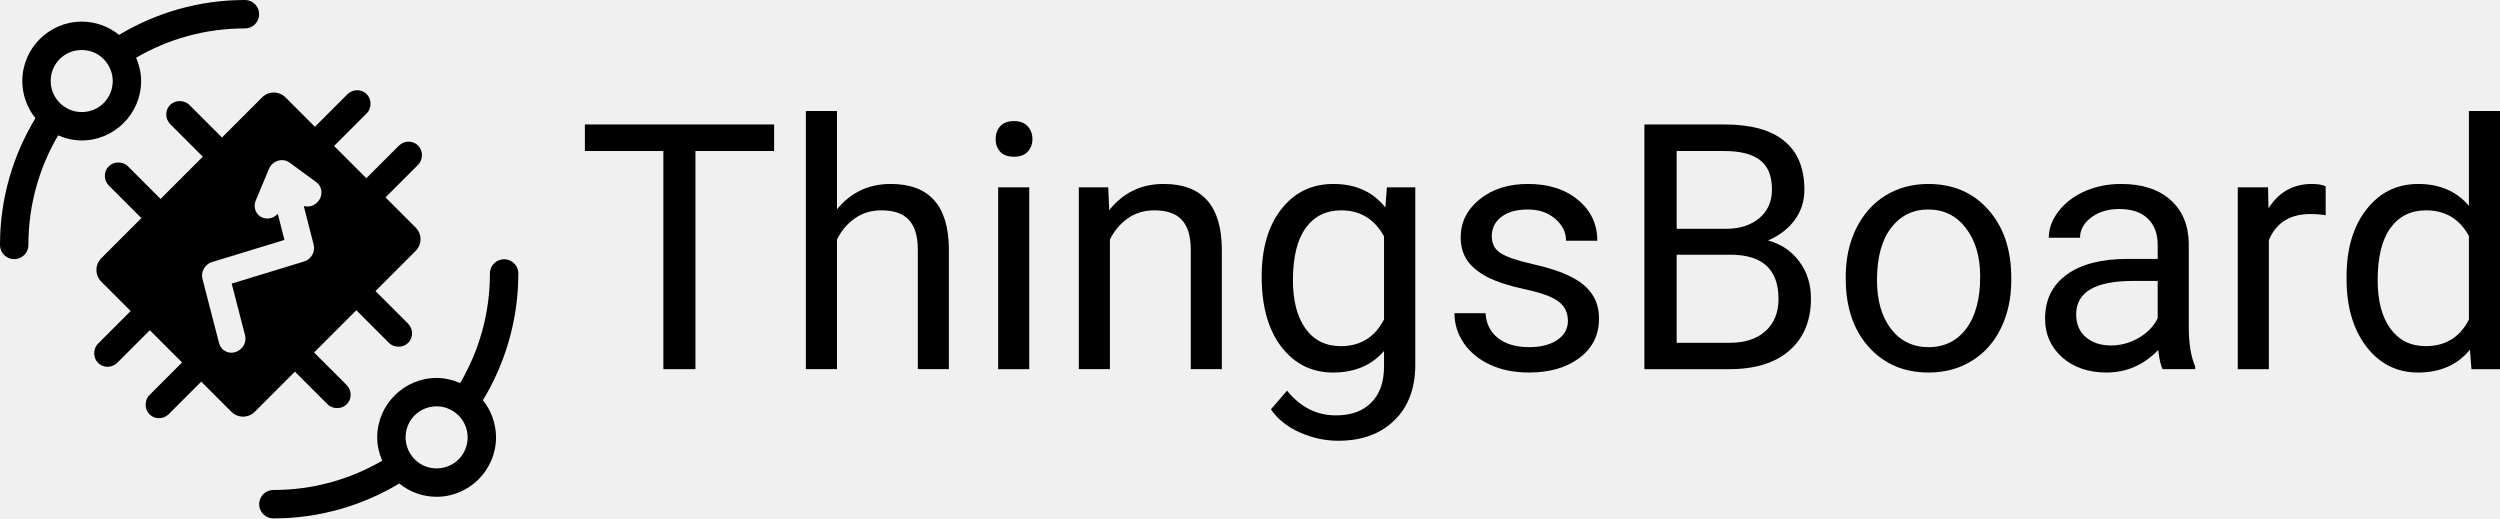
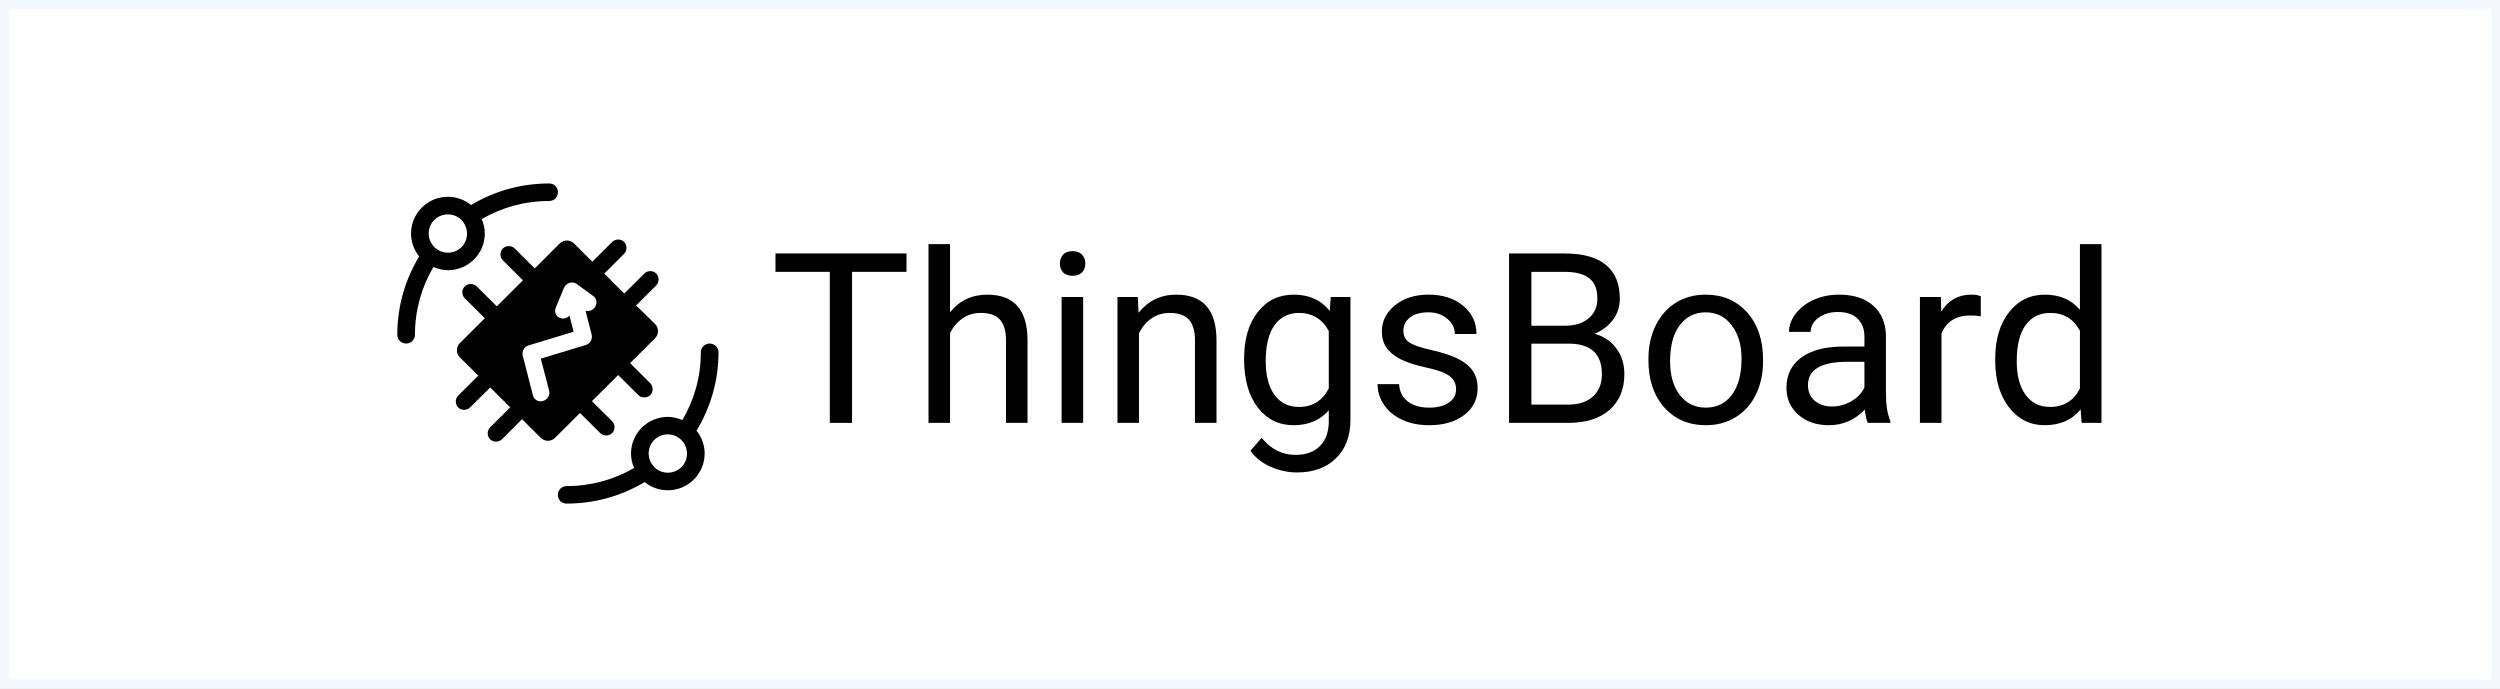
- <svg xmlns="http://www.w3.org/2000/svg" height="320" width="1543.4" version="1.1" viewBox="0 0 1543.427 320">
-   <g transform="translate(0 -732.36)">
-     <g stroke-width="28">
-       <g transform="matrix(-.66287 .69913 -.66371 -.70001 863.46 1410.6)">
-         <g transform="translate(2.5254 3.0305)" />
-         <g transform="translate(41.25 -30.543)" stroke-width="28" />
-       </g>
-       <g transform="matrix(.57657 .52719 -.57729 .52786 584.63 346.6)" />
-       <g transform="matrix(.66287 -.69913 .66371 .70001 -543.46 380.47)">
-         <g transform="translate(2.5254 3.0305)" />
-         <g transform="translate(41.25 -30.543)" stroke-width="28" />
-       </g>
-     </g>
-     <g transform="translate(0 732.36)" fill="#305680">
-       <g fill="#000">
-         <g transform="translate(-.000061238 -732.36)">
-           <path style="color-rendering:auto;text-decoration-color:#000000;color:#000000;isolation:auto;mix-blend-mode:normal;shape-rendering:auto;solid-color:#000000;block-progression:tb;text-decoration-line:none;text-decoration-style:solid;image-rendering:auto;white-space:normal;text-indent:0;text-transform:none" d="m151.13 732.36c-28.363 0-54.915 7.915-77.613 21.537-6.472-5.262-14.605-8.191-23.067-8.194a8.766 8.766 0 0 0 -0.004 0c-20.154 0.001-36.679 16.528-36.678 36.682a8.766 8.766 0 0 0 0 0.011c0.01 8.415 2.927 16.483 8.103 22.927-13.83 22.83-21.87 49.58-21.87 78.17a8.766 8.766 0 1 0 17.531 0c0-24.702 6.719-47.748 18.378-67.574 4.566 1.985 9.473 3.15 14.519 3.157a8.766 8.766 0 0 0 0.012 0c20.155 0.001 36.683-16.527 36.682-36.682a8.766 8.766 0 0 0 0 -0.004c-0.002-4.999-1.139-9.863-3.083-14.397 19.717-11.484 42.585-18.095 67.085-18.095a8.766 8.766 0 1 0 0 -17.531zm-100.69 30.88c5.913 0.002 11.191 2.512 14.836 7.077a8.766 8.766 0 0 0 0.183 0.215c2.671 3.38 4.133 7.553 4.134 11.863-0.002 10.677-8.468 19.144-19.144 19.148-4.37-0.008-8.601-1.509-12-4.255a8.766 8.766 0 0 0 -0.012 -0.009c-4.514-3.633-7.136-9.098-7.144-14.893 0.003-10.677 8.47-19.144 19.148-19.146z" />
-           <path style="color-rendering:auto;text-decoration-color:#000000;color:#000000;isolation:auto;mix-blend-mode:normal;shape-rendering:auto;solid-color:#000000;block-progression:tb;text-decoration-line:none;text-decoration-style:solid;image-rendering:auto;white-space:normal;text-indent:0;text-transform:none" d="m66.992 835.19c-1.492 1.558-2.366 3.71-2.258 6.071 0.096 2.045 0.913 4.02 2.337 5.518 6.805 6.856 20.223 20.223 20.223 20.223l11.844-11.83s-12.973-12.961-20.176-20.171c-1.604-1.633-3.75-2.314-6.012-2.324-2.358-0.011-4.467 0.954-5.959 2.512zm32.147 19.983-36.639 36.639c-3.975 3.976-3.975 10.421 0 14.397l18.156 18.156 31.753 31.753 30.478 30.478c3.976 3.976 10.422 3.976 14.398 0l24.791-24.791 37.914-37.914 36.639-36.639c3.975-3.976 3.975-10.422-0.001-14.398l-18.63-18.63-31.75-31.76-30.01-30c-3.976-3.975-10.421-3.975-14.397 0l-24.79 24.79-37.91 37.91zm37.911-37.91s-12.973-12.961-20.176-20.171c-1.604-1.633-3.75-2.314-6.012-2.324-4.717-0.023-8.434 3.862-8.217 8.583 0.096 2.045 0.913 4.02 2.337 5.518 6.805 6.856 20.223 20.223 20.223 20.223l11.844-11.83zm69.193 5.213s12.961-12.973 20.171-20.176c1.633-1.604 2.314-3.75 2.324-6.012 0.022-4.717-3.862-8.434-8.583-8.217-2.045 0.096-4.02 0.913-5.518 2.337-6.856 6.805-20.223 20.223-20.223 20.223l11.83 11.844zm31.753 31.753s12.961-12.973 20.171-20.176c1.633-1.604 2.314-3.75 2.324-6.012 0.022-4.717-3.862-8.434-8.583-8.217-2.045 0.096-4.02 0.913-5.518 2.337-6.856 6.805-20.223 20.223-20.223 20.223l11.83 11.844zm-18.009 69.667s12.973 12.961 20.178 20.169c1.604 1.632 3.75 2.314 6.012 2.324 4.717 0.022 8.434-3.861 8.217-8.583l-0.002 0.002c-0.096-2.045-0.914-4.021-2.338-5.519-6.805-6.856-20.222-20.222-20.222-20.222l-11.844 11.83zm-37.914 37.914s12.973 12.961 20.178 20.169c1.604 1.632 3.75 2.314 6.012 2.324 4.717 0.023 8.434-3.861 8.217-8.583h-0.002c-0.096-2.045-0.913-4.021-2.337-5.518-6.805-6.856-20.223-20.223-20.223-20.223l-11.844 11.83zm-69.667-5.687s-12.961 12.973-20.169 20.178c-1.632 1.604-2.314 3.75-2.324 6.012-0.023 4.717 3.861 8.434 8.583 8.217h-0.002c2.045-0.096 4.02-0.913 5.518-2.337 6.856-6.805 20.223-20.223 20.223-20.223l-11.82-11.84zm-31.743-31.74s-12.961 12.973-20.169 20.178c-1.632 1.604-2.314 3.75-2.324 6.012-0.023 4.717 3.861 8.434 8.583 8.217h-0.002c2.045-0.096 4.02-0.913 5.518-2.337 6.856-6.805 20.223-20.223 20.223-20.223l-11.829-11.85zm87.237-90.554c1.679-1.706 3.967-2.66 6.297-2.626 1.663 0.024 3.253 0.55 4.562 1.51l16.499 12.1c3.201 2.297 4.144 6.659 2.231 10.312-1.914 3.653-6.123 5.524-9.951 4.423l6.124 23.948c1.113 4.352-1.564 8.968-5.983 10.317l-44.642 13.631 8.246 31.883c1.173 4.37-1.502 9.044-5.955 10.407s-8.976-1.111-10.068-5.505l-10.282-39.769c-1.127-4.356 1.549-8.985 5.976-10.338l44.661-13.637-4.122-16.118c-2.763 3.064-7.234 3.808-10.586 1.762-3.353-2.047-4.614-6.29-2.986-10.047l8.117-19.454c0.433-1.038 1.067-1.989 1.862-2.797z" fill-rule="evenodd" />
-           <path style="color-rendering:auto;text-decoration-color:#000000;color:#000000;isolation:auto;mix-blend-mode:normal;shape-rendering:auto;solid-color:#000000;block-progression:tb;text-decoration-line:none;text-decoration-style:solid;image-rendering:auto;white-space:normal;text-indent:0;text-transform:none" d="m168.87 1052.4c28.363 0 54.915-7.915 77.614-21.538 6.472 5.262 14.605 8.192 23.067 8.194a8.766 8.766 0 0 0 0.004 0c20.155-0.001 36.68-16.528 36.679-36.682a8.766 8.766 0 0 0 0 -0.011c-0.01-8.415-2.927-16.484-8.103-22.927 13.825-22.82 21.866-49.572 21.866-78.162a8.766 8.766 0 1 0 -17.531 0c0 24.703-6.719 47.749-18.378 67.575-4.566-1.985-9.473-3.15-14.519-3.157a8.766 8.766 0 0 0 -0.012 0c-20.155-0.001-36.683 16.527-36.682 36.682 0.002 4.999 1.139 9.863 3.083 14.397-19.717 11.484-42.586 18.095-67.086 18.095a8.766 8.766 0 1 0 0 17.531zm100.69-30.875c-5.913 0-11.191-2.512-14.836-7.077a8.766 8.766 0 0 0 -0.183 -0.215c-2.671-3.38-4.133-7.553-4.134-11.863 0.002-10.677 8.468-19.144 19.144-19.148 4.37 0.008 8.601 1.509 12 4.255a8.766 8.766 0 0 0 0.012 0.009c4.514 3.633 7.136 9.098 7.144 14.893-0.003 10.677-8.47 19.145-19.148 19.146z" />
-         </g>
-         <path d="m477.92 93.229h-48.56v134.68h-19.818v-134.68h-48.456v-16.394h116.83v16.394z" />
-         <path d="m516.72 129.23q12.762-15.668 33.203-15.668 35.59 0 35.901 40.155v74.188h-19.196v-74.292q-0.104-12.14-5.603-17.95-5.396-5.811-16.913-5.811-9.338 0-16.394 4.981-7.056 4.981-10.999 13.074v79.999h-19.196v-159.38h19.196v60.699z" />
-         <path d="m635.43 227.91h-19.196v-112.27h19.196v112.27zm-20.76-142.05q0-4.669 2.801-7.886 2.905-3.217 8.508-3.217t8.508 3.217 2.905 7.886q0 4.669-2.905 7.782t-8.508 3.113-8.508-3.113q-2.801-3.113-2.801-7.782z" />
-         <path d="m684.19 115.64 0.623 14.111q12.866-16.187 33.618-16.187 35.59 0 35.901 40.155v74.188h-19.196v-74.292q-0.104-12.14-5.603-17.95-5.396-5.811-16.913-5.811-9.338 0-16.394 4.981-7.056 4.981-10.999 13.074v79.999h-19.196v-112.27h18.158z" />
-         <path d="m778.92 170.84q0-26.251 12.14-41.711 12.14-15.564 32.166-15.564 20.544 0 32.062 14.526l0.934-12.451h17.535v109.57q0 21.79-12.97 34.344-12.866 12.555-34.656 12.555-12.14 0-23.761-5.188t-17.743-14.215l9.961-11.517q12.347 15.253 30.194 15.253 14.008 0 21.79-7.886 7.886-7.886 7.886-22.205v-9.65q-11.517 13.281-31.439 13.281-19.714 0-31.958-15.875-12.14-15.875-12.14-43.268zm19.299 2.179q0 18.988 7.782 29.883 7.782 10.791 21.79 10.791 18.158 0 26.666-16.498v-51.257q-8.82-16.083-26.459-16.083-14.008 0-21.893 10.895-7.886 10.895-7.886 32.269z" />
-         <path d="m967.98 198.13q0-7.782-5.914-12.036-5.811-4.358-20.441-7.471-14.526-3.113-23.138-7.471-8.508-4.358-12.659-10.376-4.047-6.018-4.047-14.319 0-13.8 11.621-23.346 11.725-9.546 29.883-9.546 19.092 0 30.92 9.857 11.932 9.857 11.932 25.214h-19.299q0-7.886-6.744-13.593-6.641-5.707-16.809-5.707-10.48 0-16.394 4.565-5.914 4.565-5.914 11.932 0 6.952 5.499 10.48 5.499 3.528 19.818 6.744 14.423 3.217 23.346 7.678 8.923 4.462 13.177 10.791 4.358 6.226 4.358 15.253 0 15.045-12.036 24.176-12.036 9.027-31.232 9.027-13.489 0-23.865-4.773t-16.29-13.281q-5.811-8.612-5.811-18.573h19.196q0.519 9.65 7.678 15.356 7.263 5.603 19.092 5.603 10.895 0 17.432-4.358 6.641-4.462 6.641-11.829z" />
-         <path d="m1015.2 227.91v-151.07h49.39q24.591 0 36.938 10.168 12.451 10.168 12.451 30.09 0 10.583-6.018 18.781-6.018 8.093-16.394 12.555 12.244 3.424 19.299 13.074 7.159 9.546 7.159 22.827 0 20.337-13.178 31.958t-37.25 11.621h-52.399zm19.922-70.66v54.37h32.892q13.904 0 21.893-7.159 8.093-7.263 8.093-19.922 0-27.289-29.675-27.289h-33.203zm0-15.979h30.09q13.074 0 20.856-6.537 7.886-6.537 7.886-17.743 0-12.451-7.263-18.054-7.263-5.707-22.101-5.707h-29.468v48.041z" />
-         <path d="m1139.5 170.74q0-16.498 6.433-29.675 6.537-13.177 18.054-20.337 11.621-7.159 26.459-7.159 22.931 0 37.042 15.875 14.215 15.875 14.215 42.23v1.349q0 16.394-6.329 29.468-6.226 12.97-17.95 20.233-11.621 7.263-26.77 7.263-22.827 0-37.042-15.875-14.1-15.88-14.1-42.02v-1.349zm19.299 2.283q0 18.677 8.612 29.987 8.716 11.31 23.242 11.31 14.63 0 23.242-11.414 8.612-11.517 8.612-32.166 0-18.469-8.82-29.883-8.716-11.517-23.242-11.517-14.215 0-22.931 11.31-8.716 11.31-8.716 32.373z" />
-         <path d="m1335.1 227.91q-1.66-3.32-2.698-11.829-13.385 13.904-31.958 13.904-16.602 0-27.289-9.338-10.584-9.442-10.584-23.865 0-17.535 13.281-27.185 13.385-9.753 37.561-9.753h18.677v-8.82q0-10.065-6.018-15.979-6.018-6.018-17.743-6.018-10.272 0-17.224 5.188-6.952 5.188-6.952 12.555h-19.299q0-8.405 5.914-16.187 6.018-7.886 16.186-12.451 10.272-4.565 22.516-4.565 19.403 0 30.402 9.753 10.998 9.65 11.414 26.666v51.672q0 15.46 3.943 24.591v1.66h-20.129zm-31.854-14.63q9.027 0 17.12-4.669 8.093-4.669 11.725-12.14v-23.035h-15.045q-35.278 0-35.278 20.648 0 9.027 6.018 14.111 6.018 5.084 15.46 5.084z" />
-         <path d="m1435.8 132.87q-4.358-0.726-9.442-0.726-18.884 0-25.629 16.083v79.688h-19.196v-112.27h18.677l0.311 12.97q9.442-15.045 26.77-15.045 5.603 0 8.508 1.453v17.847z" />
-         <path d="m1448.7 170.84q0-25.836 12.244-41.504 12.244-15.771 32.062-15.771 19.714 0 31.232 13.489v-58.521h19.196v159.38h-17.639l-0.934-12.036q-11.517 14.111-32.062 14.111-19.507 0-31.854-15.979-12.244-15.979-12.244-41.711v-1.453zm19.196 2.179q0 19.092 7.886 29.883 7.886 10.791 21.79 10.791 18.262 0 26.666-16.394v-51.569q-8.612-15.875-26.459-15.875-14.111 0-21.997 10.895-7.886 10.895-7.886 32.269z" />
-       </g>
-     </g>
+ <svg xmlns="http://www.w3.org/2000/svg" width="436" height="120" viewBox="0 0 436 120" fill="none">
+   <path d="M435.25 0.75V119.25H0.75V0.75H435.25Z" fill="white" />
+   <path d="M435.25 0.75V119.25H0.75V0.75H435.25Z" stroke="#F4F8FE" stroke-width="1.5" />
+   <g clip-path="url(#clip0_18837_22595)">
+     <path d="M123.766 59.913C123.976 59.913 124.169 59.965 124.361 60.035C124.554 60.105 124.729 60.227 124.869 60.366C125.009 60.506 125.131 60.68 125.201 60.872C125.271 61.064 125.307 61.257 125.307 61.466C125.306 66.455 123.888 71.13 121.474 75.107C122.383 76.224 122.891 77.637 122.891 79.103C122.891 82.626 120.004 85.505 116.469 85.505C114.981 85.505 113.564 85 112.427 84.075C108.454 86.448 103.817 87.825 98.847 87.825C98.637 87.825 98.444 87.791 98.252 87.738C98.059 87.668 97.884 87.547 97.744 87.407C97.604 87.25 97.481 87.093 97.411 86.901C97.323 86.71 97.289 86.517 97.289 86.308C97.289 86.099 97.341 85.907 97.411 85.715C97.481 85.523 97.604 85.349 97.744 85.209C97.884 85.069 98.059 84.947 98.252 84.877C98.444 84.807 98.637 84.772 98.847 84.772C103.134 84.772 107.141 83.621 110.589 81.615C110.239 80.83 110.047 79.975 110.047 79.103C110.047 75.579 112.934 72.7 116.469 72.7C117.344 72.718 118.202 72.91 119.007 73.259C121.054 69.787 122.226 65.775 122.226 61.466C122.226 61.257 122.262 61.064 122.332 60.872C122.402 60.68 122.524 60.506 122.664 60.366C122.821 60.227 122.979 60.105 123.172 60.035C123.364 59.948 123.557 59.913 123.766 59.913ZM116.469 75.753C114.614 75.753 113.127 77.219 113.127 79.085C113.127 79.835 113.371 80.568 113.844 81.161C113.861 81.179 113.861 81.179 113.879 81.196C114.509 81.999 115.436 82.434 116.469 82.435C118.324 82.435 119.811 80.969 119.811 79.103C119.811 78.091 119.356 77.132 118.569 76.504C117.974 76.015 117.239 75.753 116.469 75.753ZM107.754 41.77C108.576 41.735 109.259 42.38 109.259 43.2C109.259 43.584 109.136 43.968 108.856 44.247C107.719 45.398 105.759 47.352 105.391 47.719L108.874 51.19C109.066 50.998 111.254 48.818 112.391 47.684C112.654 47.439 113.004 47.3 113.354 47.282C114.177 47.248 114.859 47.893 114.859 48.713C114.859 49.097 114.737 49.481 114.457 49.76C113.25 50.963 111.152 53.054 110.939 53.266L114.229 56.493C114.929 57.191 114.929 58.308 114.229 59.006L109.889 63.332C109.941 63.384 112.251 65.67 113.424 66.856C113.669 67.118 113.809 67.467 113.826 67.815C113.861 68.635 113.214 69.315 112.391 69.315C112.007 69.315 111.622 69.194 111.342 68.915C110.1 67.694 107.896 65.497 107.807 65.408L103.239 69.961C103.239 69.961 105.584 72.282 106.774 73.485C107.019 73.747 107.159 74.097 107.177 74.445C107.211 75.265 106.563 75.945 105.741 75.945C105.356 75.945 104.971 75.823 104.691 75.544C103.431 74.288 101.156 72.019 101.156 72.019L96.816 76.347C96.116 77.044 94.997 77.044 94.297 76.347L91.042 73.102C90.867 73.293 88.679 75.492 87.524 76.626C87.262 76.87 86.911 77.009 86.561 77.026C85.739 77.061 85.057 76.416 85.056 75.597C85.056 75.213 85.179 74.829 85.459 74.55C86.666 73.346 88.784 71.235 88.976 71.043L85.494 67.571C85.319 67.746 83.114 69.944 81.959 71.078C81.696 71.322 81.346 71.462 80.996 71.48C80.174 71.514 79.491 70.868 79.491 70.049C79.491 69.665 79.614 69.281 79.894 69.002C81.102 67.798 83.235 65.67 83.411 65.495L80.209 62.338C79.509 61.64 79.509 60.523 80.209 59.825L84.549 55.499C84.321 55.272 82.151 53.126 81.031 51.992C80.786 51.731 80.646 51.382 80.629 51.033C80.611 50.615 80.769 50.23 81.031 49.969C81.294 49.707 81.662 49.532 82.082 49.532C82.467 49.532 82.852 49.655 83.132 49.934C84.339 51.12 86.422 53.196 86.649 53.423L91.199 48.888C90.919 48.609 88.802 46.497 87.681 45.381C87.436 45.119 87.297 44.787 87.279 44.421C87.244 43.601 87.891 42.921 88.714 42.921C89.099 42.921 89.484 43.043 89.763 43.322C90.936 44.491 93.001 46.55 93.263 46.812L97.604 42.467C98.304 41.77 99.424 41.769 100.124 42.467L103.308 45.643C103.676 45.276 105.707 43.252 106.792 42.171C107.054 41.927 107.404 41.787 107.754 41.77ZM99.792 49.272C99.389 49.254 98.987 49.428 98.689 49.725C98.549 49.864 98.426 50.038 98.356 50.213L96.939 53.615C96.659 54.261 96.869 55.01 97.464 55.359C98.059 55.708 98.829 55.587 99.319 55.046L100.036 57.855L92.214 60.227C91.444 60.453 90.972 61.256 91.164 62.023L92.949 68.967C93.142 69.734 93.929 70.171 94.717 69.927C95.504 69.683 95.976 68.88 95.766 68.112L94.314 62.547L102.137 60.175C102.906 59.948 103.379 59.128 103.186 58.378L102.119 54.19C102.784 54.382 103.519 54.068 103.851 53.423C104.184 52.778 104.027 52.01 103.484 51.644L100.597 49.532C100.369 49.358 100.089 49.272 99.792 49.272ZM95.731 32C95.941 32 96.134 32.035 96.344 32.087C96.536 32.157 96.711 32.279 96.851 32.419C96.991 32.576 97.114 32.733 97.183 32.925C97.271 33.117 97.306 33.308 97.306 33.518C97.306 33.727 97.254 33.919 97.183 34.111C97.113 34.303 96.991 34.478 96.851 34.617C96.712 34.757 96.536 34.879 96.344 34.948C96.151 35.018 95.959 35.053 95.749 35.053C91.461 35.053 87.454 36.205 84.007 38.211C84.357 38.996 84.549 39.851 84.549 40.723C84.549 44.246 81.662 47.125 78.127 47.125C77.252 47.108 76.394 46.916 75.589 46.567C73.541 50.039 72.369 54.051 72.369 58.36C72.386 58.57 72.334 58.761 72.263 58.953C72.194 59.145 72.072 59.319 71.931 59.459C71.774 59.599 71.616 59.721 71.424 59.791C71.231 59.878 71.039 59.913 70.829 59.913C70.619 59.913 70.427 59.861 70.234 59.791C70.042 59.721 69.866 59.599 69.726 59.459C69.587 59.319 69.464 59.145 69.394 58.953C69.324 58.761 69.289 58.57 69.289 58.36C69.289 53.371 70.689 48.713 73.104 44.718C72.194 43.601 71.686 42.188 71.686 40.723C71.686 37.199 74.574 34.32 78.109 34.32C79.597 34.32 81.014 34.826 82.151 35.751C86.124 33.378 90.761 32 95.731 32ZM78.109 37.391C76.254 37.391 74.766 38.856 74.766 40.723C74.766 41.734 75.221 42.694 76.009 43.322C76.604 43.811 77.339 44.072 78.109 44.072C79.964 44.072 81.451 42.607 81.451 40.74C81.451 39.99 81.207 39.257 80.734 38.664C80.717 38.647 80.717 38.646 80.699 38.629C80.069 37.827 79.142 37.391 78.109 37.391Z" fill="black" />
  </g>
+   <path d="M158.094 47.41H148.596V73.751H144.72V47.41H135.243V44.203H158.094V47.41Z" fill="black" />
+   <path d="M165.684 54.452C167.348 52.409 169.513 51.387 172.178 51.387C176.819 51.387 179.159 54.005 179.2 59.241V73.751H175.445V59.221C175.432 57.638 175.067 56.467 174.35 55.71C173.646 54.952 172.543 54.573 171.042 54.573C169.824 54.573 168.755 54.898 167.835 55.547C166.915 56.197 166.198 57.049 165.684 58.105V73.751H161.93V42.58H165.684V54.452Z" fill="black" />
+   <path d="M188.9 73.751H185.146V51.793H188.9V73.751ZM184.842 45.969C184.842 45.36 185.024 44.846 185.39 44.426C185.768 44.007 186.323 43.797 187.054 43.797C187.784 43.797 188.339 44.007 188.718 44.426C189.097 44.846 189.286 45.36 189.286 45.969C189.286 46.577 189.097 47.085 188.718 47.491C188.339 47.897 187.784 48.099 187.054 48.099C186.323 48.099 185.768 47.897 185.39 47.491C185.024 47.085 184.842 46.577 184.842 45.969Z" fill="black" />
+   <path d="M198.439 51.793L198.56 54.553C200.238 52.442 202.43 51.387 205.136 51.387C209.776 51.387 212.117 54.005 212.157 59.241V73.751H208.403V59.221C208.389 57.638 208.024 56.467 207.307 55.71C206.604 54.952 205.501 54.573 203.999 54.573C202.781 54.573 201.713 54.898 200.793 55.547C199.873 56.197 199.156 57.049 198.641 58.105V73.751H194.887V51.793H198.439Z" fill="black" />
+   <path d="M216.967 62.59C216.967 59.167 217.759 56.447 219.342 54.431C220.925 52.402 223.022 51.387 225.633 51.387C228.312 51.387 230.402 52.334 231.904 54.228L232.086 51.793H235.516V73.224C235.516 76.065 234.67 78.304 232.979 79.941C231.302 81.578 229.042 82.397 226.201 82.397C224.618 82.397 223.069 82.058 221.554 81.382C220.038 80.705 218.882 79.779 218.083 78.602L220.032 76.349C221.642 78.338 223.61 79.332 225.937 79.332C227.764 79.332 229.184 78.818 230.199 77.79C231.227 76.762 231.741 75.314 231.741 73.447V71.559C230.24 73.291 228.19 74.157 225.592 74.157C223.022 74.157 220.938 73.122 219.342 71.052C217.759 68.982 216.967 66.161 216.967 62.59ZM220.742 63.016C220.742 65.492 221.249 67.44 222.264 68.86C223.279 70.267 224.699 70.971 226.526 70.971C228.893 70.971 230.632 69.895 231.741 67.744V57.719C230.591 55.622 228.866 54.573 226.566 54.573C224.74 54.573 223.312 55.284 222.284 56.704C221.256 58.125 220.742 60.229 220.742 63.016Z" fill="black" />
+   <path d="M253.943 67.927C253.943 66.912 253.557 66.127 252.786 65.573C252.029 65.004 250.696 64.517 248.788 64.112C246.894 63.706 245.386 63.219 244.263 62.65C243.153 62.082 242.328 61.406 241.787 60.621C241.259 59.836 240.995 58.903 240.995 57.82C240.995 56.021 241.753 54.499 243.268 53.254C244.797 52.01 246.745 51.387 249.113 51.387C251.602 51.387 253.618 52.03 255.161 53.315C256.716 54.6 257.494 56.244 257.494 58.247H253.72C253.72 57.218 253.28 56.332 252.401 55.588C251.535 54.844 250.439 54.472 249.113 54.472C247.746 54.472 246.678 54.77 245.906 55.365C245.135 55.96 244.75 56.738 244.75 57.699C244.75 58.605 245.108 59.288 245.825 59.748C246.542 60.208 247.834 60.648 249.701 61.067C251.582 61.487 253.104 61.987 254.268 62.569C255.431 63.151 256.29 63.855 256.845 64.68C257.413 65.492 257.697 66.486 257.697 67.663C257.697 69.625 256.913 71.201 255.343 72.392C253.774 73.569 251.738 74.157 249.235 74.157C247.476 74.157 245.92 73.846 244.567 73.224C243.214 72.601 242.152 71.735 241.381 70.626C240.623 69.503 240.244 68.292 240.244 66.993H243.999C244.066 68.252 244.567 69.253 245.501 69.997C246.448 70.727 247.692 71.093 249.235 71.093C250.655 71.093 251.792 70.809 252.644 70.24C253.51 69.659 253.943 68.887 253.943 67.927Z" fill="black" />
+   <path d="M263.177 73.751V44.203H272.837C276.043 44.203 278.452 44.866 280.062 46.192C281.685 47.518 282.497 49.48 282.497 52.077C282.497 53.457 282.105 54.681 281.32 55.75C280.535 56.806 279.466 57.624 278.113 58.206C279.71 58.652 280.968 59.505 281.888 60.763C282.822 62.008 283.288 63.496 283.288 65.228C283.288 67.879 282.429 69.963 280.711 71.478C278.993 72.994 276.564 73.751 273.426 73.751H263.177ZM267.073 59.931V70.565H273.507C275.32 70.565 276.747 70.098 277.789 69.165C278.844 68.218 279.372 66.919 279.372 65.268C279.372 61.71 277.437 59.931 273.568 59.931H267.073ZM267.073 56.806H272.959C274.663 56.806 276.023 56.38 277.038 55.527C278.066 54.675 278.58 53.518 278.58 52.057C278.58 50.433 278.107 49.256 277.16 48.526C276.213 47.782 274.772 47.41 272.837 47.41H267.073V56.806Z" fill="black" />
+   <path d="M287.489 62.569C287.489 60.418 287.909 58.483 288.747 56.765C289.6 55.047 290.777 53.721 292.279 52.787C293.794 51.854 295.519 51.387 297.454 51.387C300.444 51.387 302.859 52.422 304.699 54.492C306.552 56.562 307.479 59.315 307.479 62.752V63.016C307.479 65.153 307.066 67.075 306.241 68.779C305.429 70.47 304.259 71.79 302.73 72.737C301.215 73.684 299.47 74.157 297.494 74.157C294.518 74.157 292.103 73.122 290.249 71.052C288.409 68.982 287.489 66.242 287.489 62.833V62.569ZM291.264 63.016C291.264 65.451 291.825 67.406 292.948 68.881C294.085 70.355 295.6 71.093 297.494 71.093C299.402 71.093 300.917 70.349 302.04 68.86C303.163 67.359 303.725 65.262 303.725 62.569C303.725 60.161 303.15 58.213 302 56.724C300.863 55.223 299.348 54.472 297.454 54.472C295.6 54.472 294.105 55.209 292.969 56.684C291.832 58.159 291.264 60.269 291.264 63.016Z" fill="black" />
+   <path d="M325.743 73.751C325.527 73.318 325.351 72.547 325.216 71.438C323.471 73.251 321.387 74.157 318.965 74.157C316.801 74.157 315.021 73.548 313.628 72.331C312.248 71.1 311.558 69.544 311.558 67.663C311.558 65.377 312.424 63.604 314.156 62.346C315.901 61.074 318.35 60.438 321.502 60.438H325.155V58.713C325.155 57.401 324.763 56.359 323.978 55.588C323.193 54.803 322.036 54.411 320.508 54.411C319.168 54.411 318.045 54.749 317.139 55.426C316.232 56.102 315.779 56.921 315.779 57.881H312.004C312.004 56.785 312.39 55.73 313.161 54.715C313.946 53.687 315.001 52.875 316.327 52.28C317.666 51.685 319.134 51.387 320.731 51.387C323.261 51.387 325.243 52.023 326.677 53.295C328.111 54.553 328.855 56.292 328.909 58.51V68.617C328.909 70.633 329.166 72.236 329.681 73.427V73.751H325.743ZM319.513 70.89C320.69 70.89 321.806 70.585 322.862 69.977C323.917 69.368 324.681 68.576 325.155 67.602V63.097H322.212C317.612 63.097 315.312 64.443 315.312 67.135C315.312 68.312 315.705 69.232 316.489 69.895C317.274 70.558 318.282 70.89 319.513 70.89Z" fill="black" />
+   <path d="M345.449 55.162C344.881 55.067 344.265 55.02 343.603 55.02C341.14 55.02 339.469 56.068 338.59 58.165V73.751H334.835V51.793H338.488L338.549 54.33C339.78 52.368 341.526 51.387 343.785 51.387C344.516 51.387 345.07 51.482 345.449 51.671V55.162Z" fill="black" />
+   <path d="M347.965 62.59C347.965 59.221 348.764 56.515 350.36 54.472C351.957 52.415 354.047 51.387 356.631 51.387C359.202 51.387 361.238 52.267 362.74 54.025V42.58H366.494V73.751H363.044L362.861 71.397C361.36 73.237 359.269 74.157 356.59 74.157C354.047 74.157 351.97 73.115 350.36 71.032C348.764 68.948 347.965 66.229 347.965 62.874V62.59ZM351.72 63.016C351.72 65.505 352.234 67.453 353.262 68.86C354.29 70.267 355.711 70.971 357.524 70.971C359.905 70.971 361.644 69.902 362.74 67.764V57.678C361.617 55.608 359.892 54.573 357.565 54.573C355.725 54.573 354.29 55.284 353.262 56.704C352.234 58.125 351.72 60.229 351.72 63.016Z" fill="black" />
+   <defs>
+     <clipPath id="clip0_18837_22595">
+       <rect width="56" height="56" fill="white" transform="translate(69.2889 32)" />
+     </clipPath>
+   </defs>
</svg>
